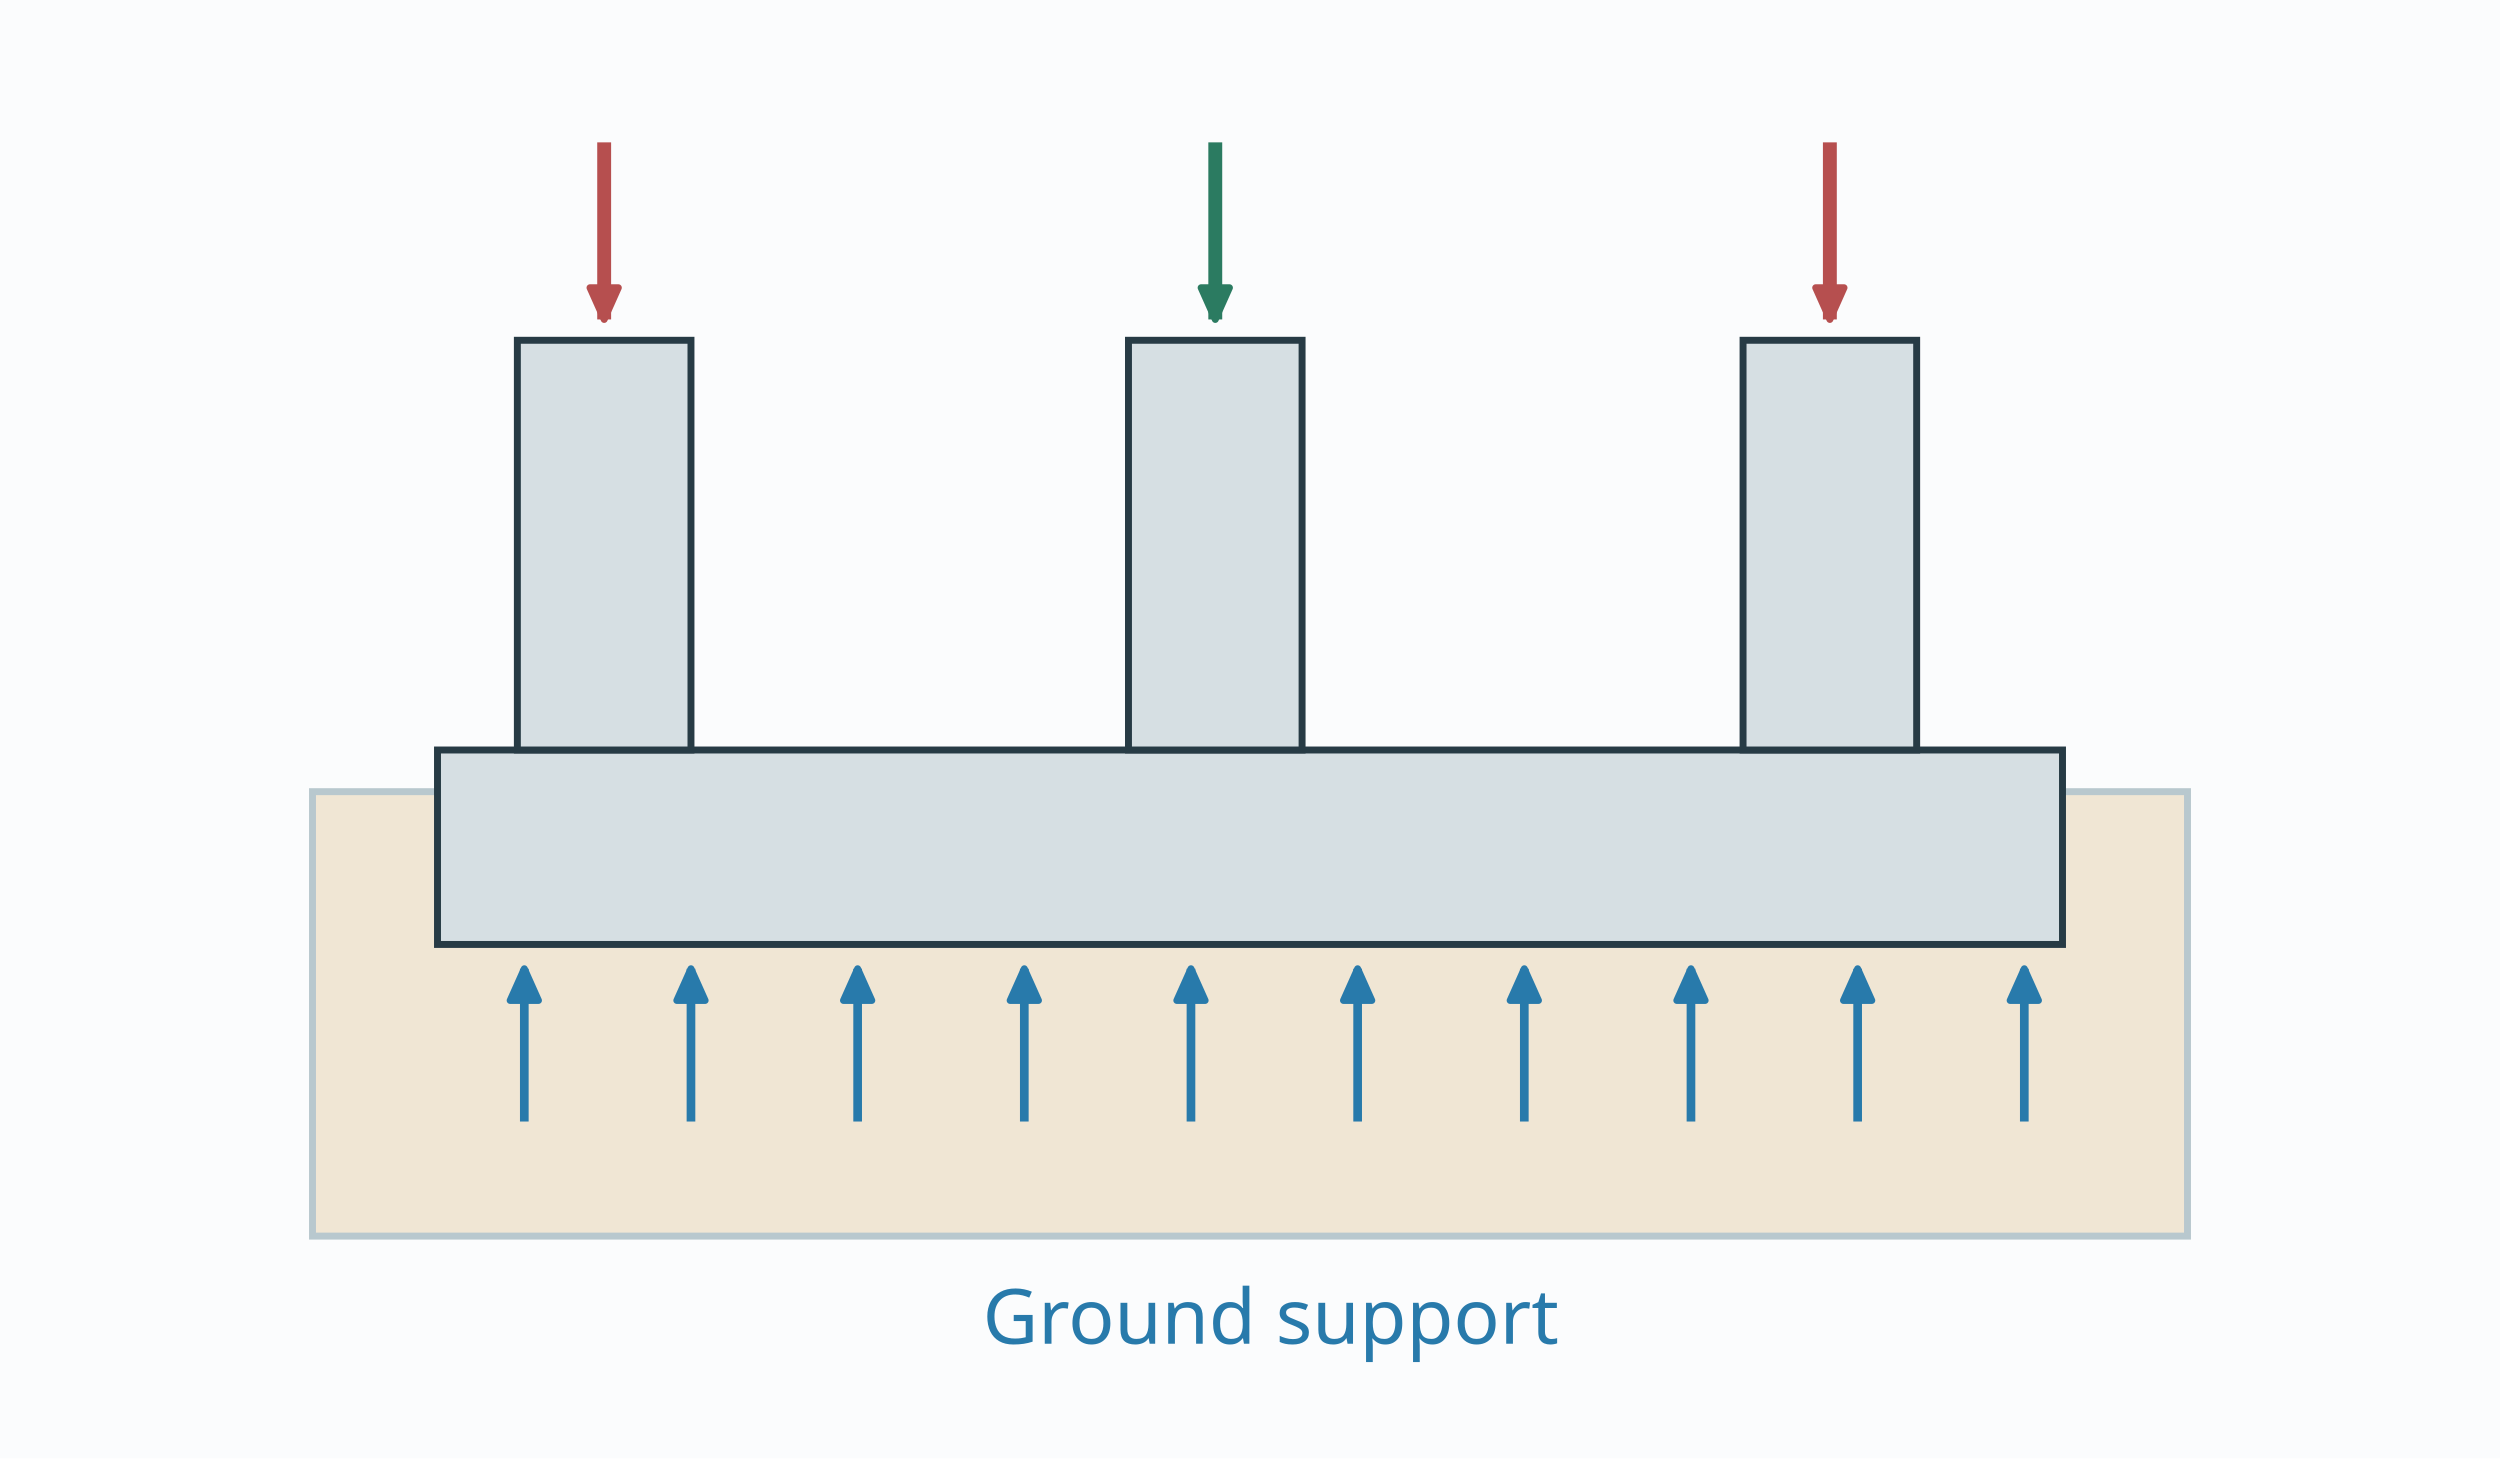
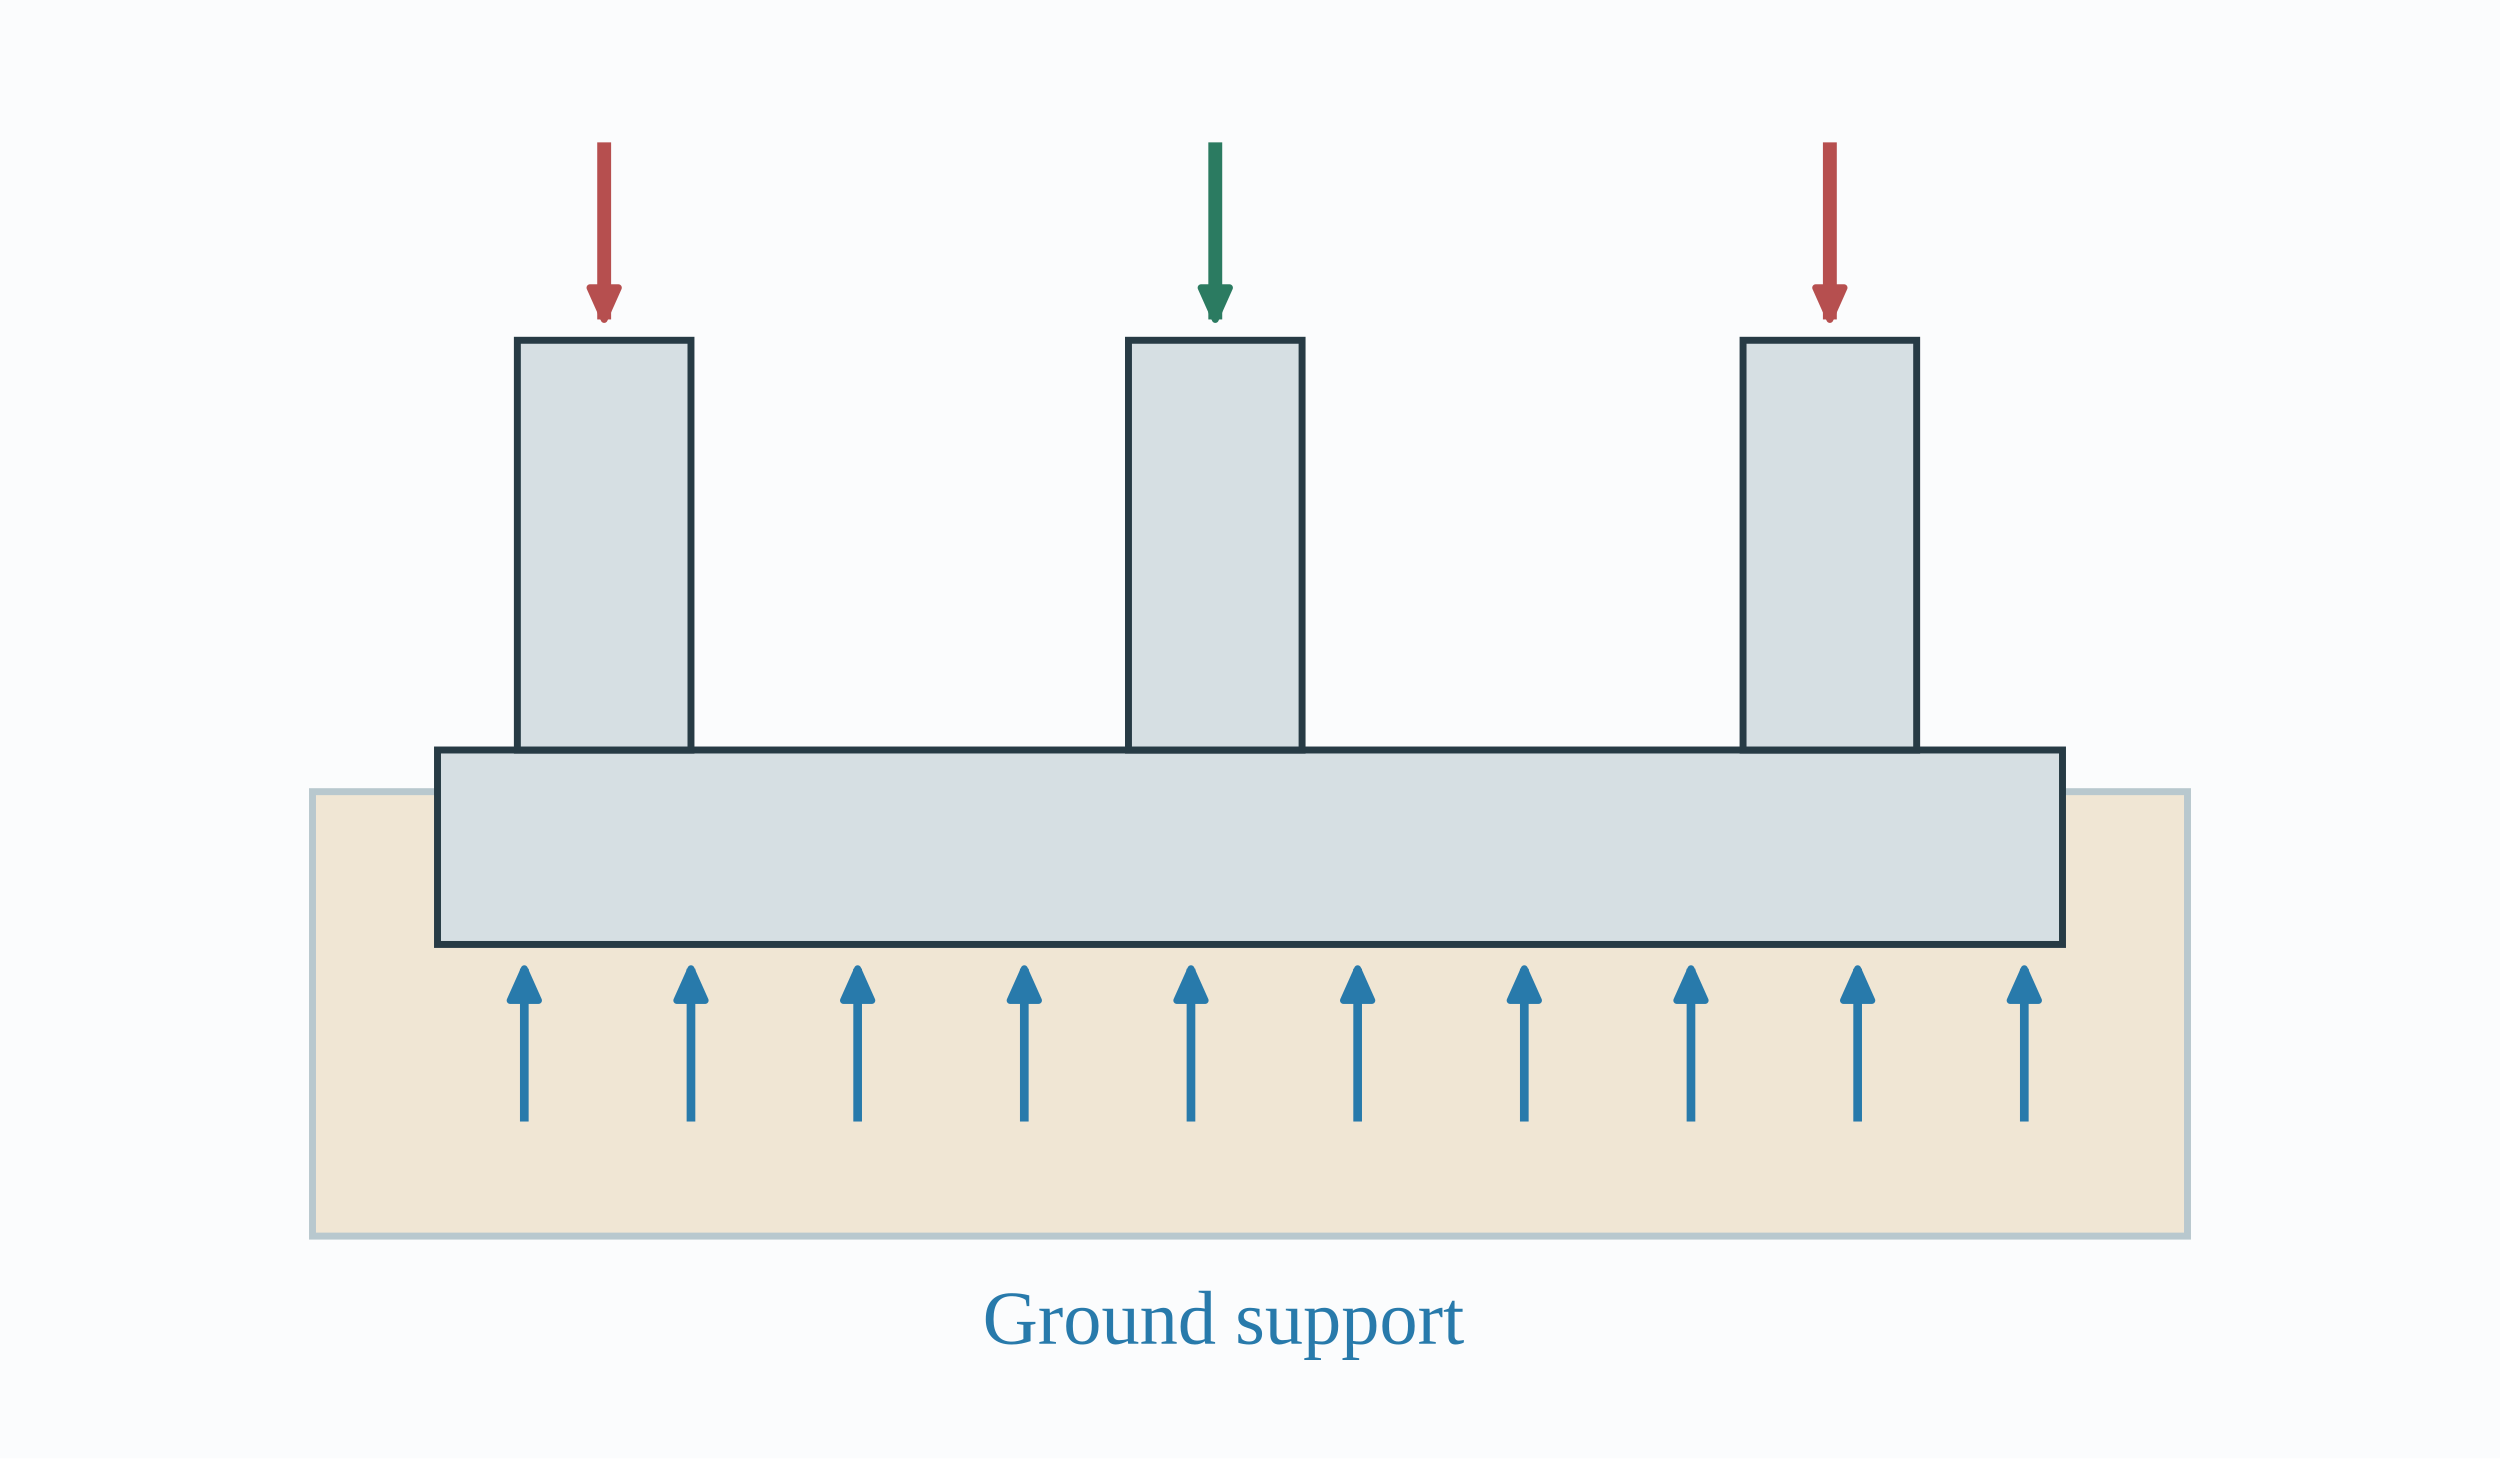
<svg xmlns="http://www.w3.org/2000/svg" viewBox="0 0 720 420" width="720" height="420" role="img" aria-labelledby="title desc">
  <rect width="720" height="420" fill="#fbfcfd" />
-   <g font-family="Verdana, sans-serif" letter-spacing="0">
+   <g font-family="'Times New Roman', Times, serif" letter-spacing="0">
    <rect x="90" y="228" width="540" height="128" fill="#f0e6d4" stroke="#b8c8ce" stroke-width="2" />
    <rect x="126" y="216" width="468" height="56" fill="#d6dfe3" stroke="#273b45" stroke-width="2" />
    <rect x="149" y="98" width="50" height="118" fill="#d6dfe3" stroke="#273b45" stroke-width="2" />
    <line x1="174" y1="41" x2="174" y2="92" stroke="#b64f4f" stroke-width="4" />
    <polygon points="174,92 169.922,82.869 178.078,82.869" fill="#b64f4f" stroke="#b64f4f" stroke-width="2" stroke-linejoin="round" />
    <rect x="325" y="98" width="50" height="118" fill="#d6dfe3" stroke="#273b45" stroke-width="2" />
    <line x1="350" y1="41" x2="350" y2="92" stroke="#2b7b61" stroke-width="4" />
    <polygon points="350,92 345.922,82.869 354.078,82.869" fill="#2b7b61" stroke="#2b7b61" stroke-width="2" stroke-linejoin="round" />
    <rect x="502" y="98" width="50" height="118" fill="#d6dfe3" stroke="#273b45" stroke-width="2" />
    <line x1="527" y1="41" x2="527" y2="92" stroke="#b64f4f" stroke-width="4" />
    <polygon points="527,92 522.922,82.869 531.078,82.869" fill="#b64f4f" stroke="#b64f4f" stroke-width="2" stroke-linejoin="round" />
    <line x1="151" y1="323" x2="151" y2="279" stroke="#287aab" stroke-width="2.5" />
    <polygon points="151,279 155.078,288.131 146.922,288.131" fill="#287aab" stroke="#287aab" stroke-width="2" stroke-linejoin="round" />
    <line x1="199" y1="323" x2="199" y2="279" stroke="#287aab" stroke-width="2.5" />
    <polygon points="199,279 203.078,288.131 194.922,288.131" fill="#287aab" stroke="#287aab" stroke-width="2" stroke-linejoin="round" />
    <line x1="247" y1="323" x2="247" y2="279" stroke="#287aab" stroke-width="2.5" />
    <polygon points="247,279 251.078,288.131 242.922,288.131" fill="#287aab" stroke="#287aab" stroke-width="2" stroke-linejoin="round" />
    <line x1="295" y1="323" x2="295" y2="279" stroke="#287aab" stroke-width="2.5" />
    <polygon points="295,279 299.078,288.131 290.922,288.131" fill="#287aab" stroke="#287aab" stroke-width="2" stroke-linejoin="round" />
    <line x1="343" y1="323" x2="343" y2="279" stroke="#287aab" stroke-width="2.5" />
    <polygon points="343,279 347.078,288.131 338.922,288.131" fill="#287aab" stroke="#287aab" stroke-width="2" stroke-linejoin="round" />
    <line x1="391" y1="323" x2="391" y2="279" stroke="#287aab" stroke-width="2.5" />
    <polygon points="391,279 395.078,288.131 386.922,288.131" fill="#287aab" stroke="#287aab" stroke-width="2" stroke-linejoin="round" />
    <line x1="439" y1="323" x2="439" y2="279" stroke="#287aab" stroke-width="2.5" />
    <polygon points="439,279 443.078,288.131 434.922,288.131" fill="#287aab" stroke="#287aab" stroke-width="2" stroke-linejoin="round" />
    <line x1="487" y1="323" x2="487" y2="279" stroke="#287aab" stroke-width="2.5" />
    <polygon points="487,279 491.078,288.131 482.922,288.131" fill="#287aab" stroke="#287aab" stroke-width="2" stroke-linejoin="round" />
    <line x1="535" y1="323" x2="535" y2="279" stroke="#287aab" stroke-width="2.5" />
    <polygon points="535,279 539.078,288.131 530.922,288.131" fill="#287aab" stroke="#287aab" stroke-width="2" stroke-linejoin="round" />
    <line x1="583" y1="323" x2="583" y2="279" stroke="#287aab" stroke-width="2.5" />
    <polygon points="583,279 587.078,288.131 578.922,288.131" fill="#287aab" stroke="#287aab" stroke-width="2" stroke-linejoin="round" />
    <text x="283" y="387" font-size="22" fill="#287aab" text-anchor="start">Ground support</text>
  </g>
</svg>
